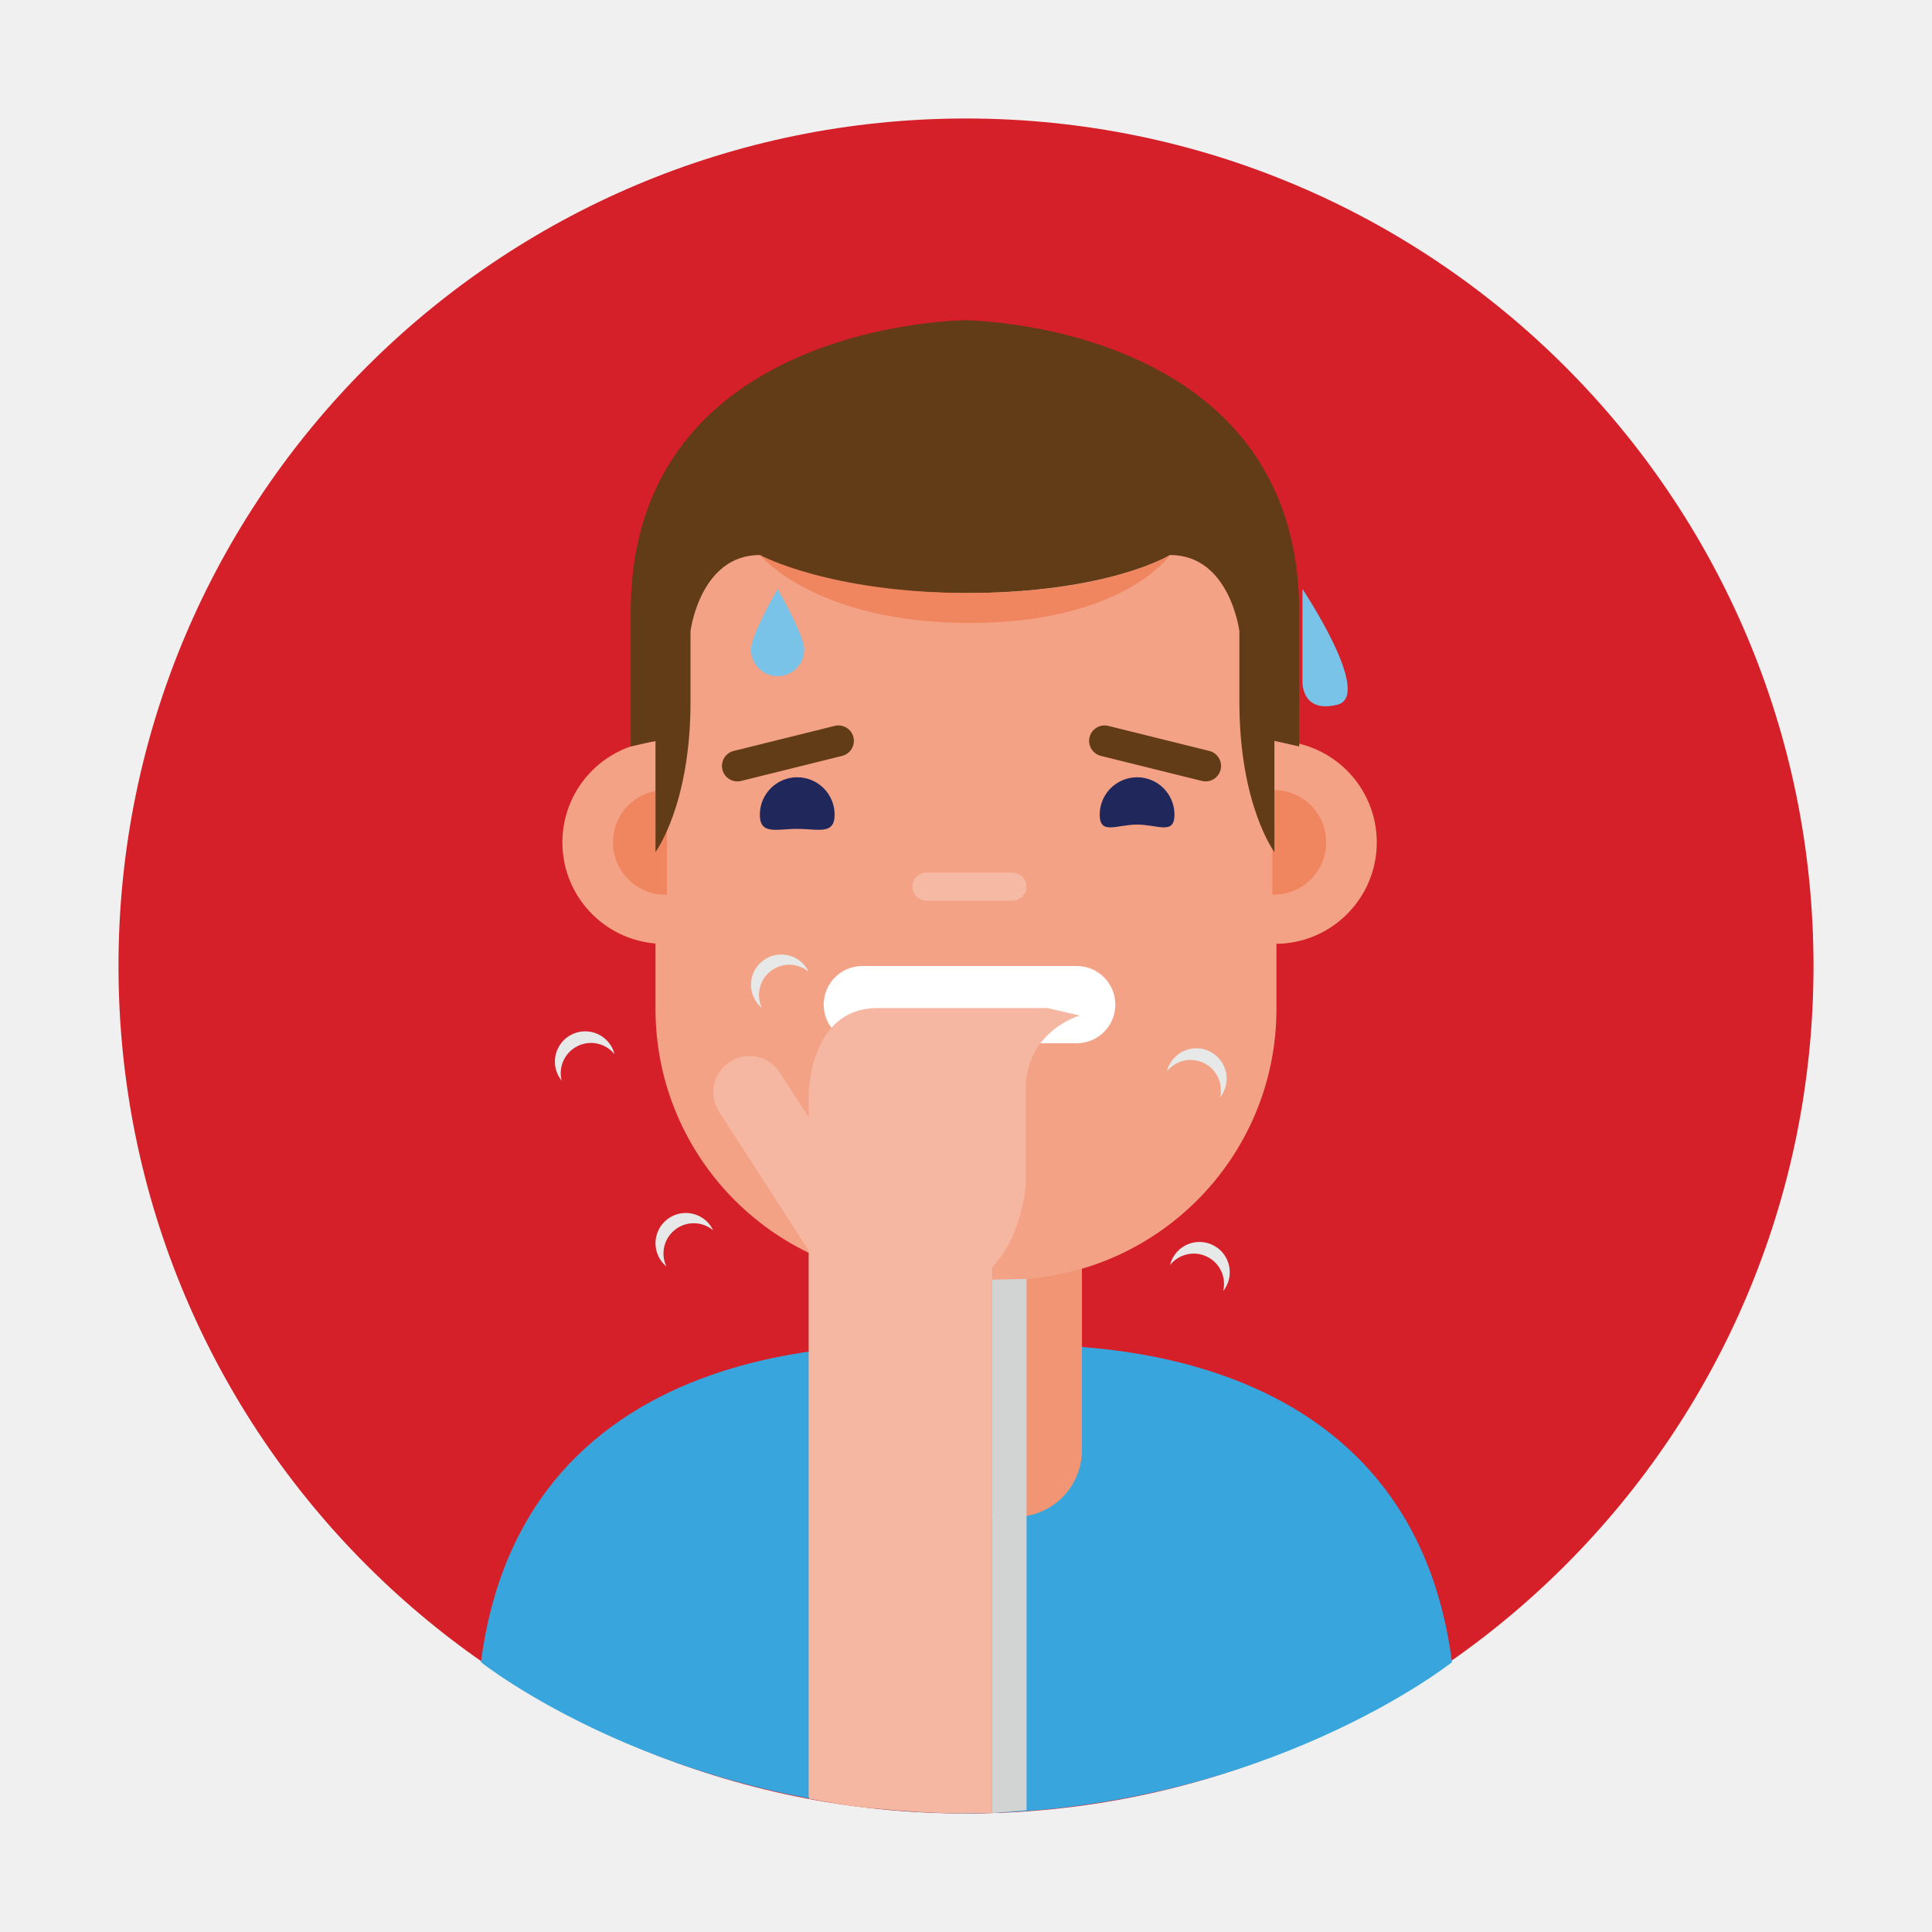
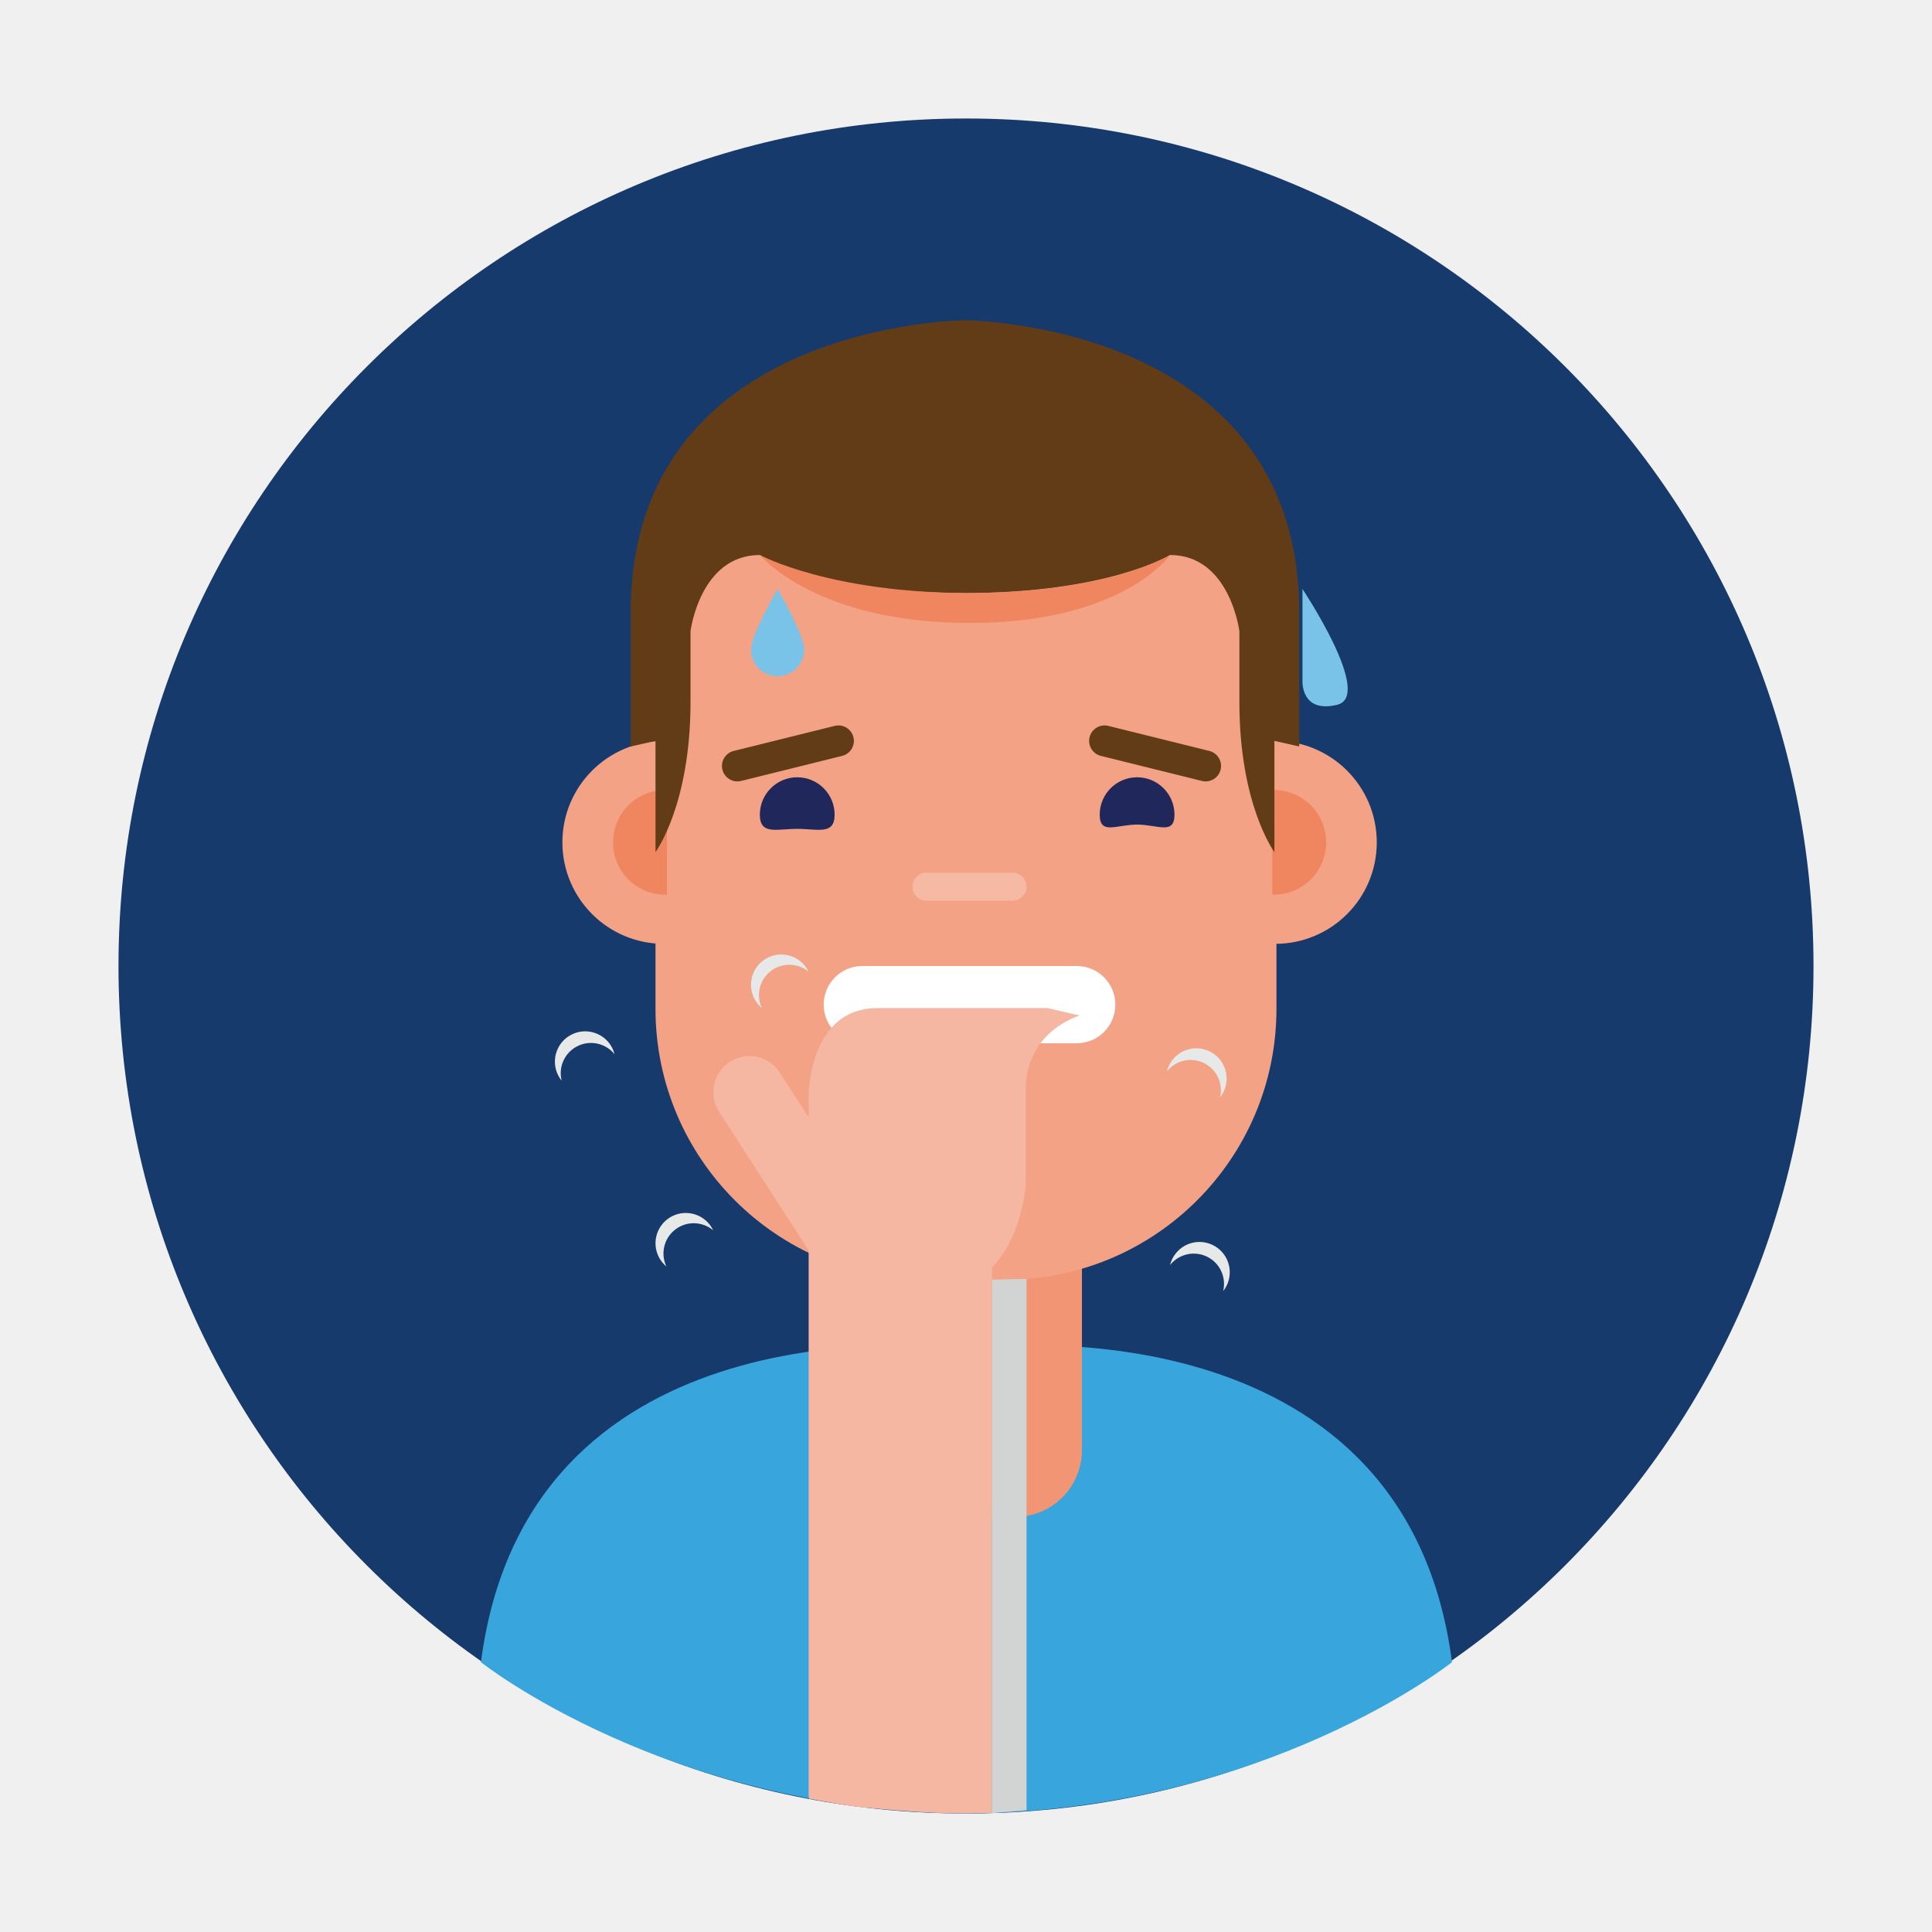
<svg xmlns="http://www.w3.org/2000/svg" version="1.1" baseProfile="tiny" id="Layer_1" x="0px" y="0px" width="300px" height="300px" viewBox="0 0 300 300" xml:space="preserve">
  <g>
-     <circle fill="#D52029" cx="150" cy="150" r="131.6" />
+     <circle fill="#163A6C" cx="150" cy="150" r="131.6" />
    <path fill="#38A5DC" d="M151.048,281.586c45.639-0.6,74.417-23.483,74.417-23.483c-7.035-54.296-67.039-49.664-75.392-48.751   c-8.353-0.913-68.357-5.545-75.392,48.751c0,0,28.779,22.884,74.417,23.483c0,0,0.647,0.017,0.975,0.014   C150.401,281.603,151.048,281.586,151.048,281.586z" />
    <path fill="#F19574" d="M168.004,225.176c0,5.727-4.641,10.367-10.367,10.367h-13.178c-5.726,0-10.367-4.641-10.367-10.367v-52.949   c0-5.725,4.641-10.365,10.367-10.365h13.178c5.726,0,10.367,4.641,10.367,10.365V225.176z" />
    <path fill="#F3A285" d="M198.207,156.645c0,23.23-18.829,42.058-42.059,42.058h-12.304c-23.227,0-42.059-18.827-42.059-42.058   V100.77c0-23.229,18.832-42.058,42.059-42.058h12.304c23.229,0,42.059,18.829,42.059,42.058V156.645z" />
    <g>
      <path fill="#F3A285" d="M103.564,115.058c-0.16-0.006-0.319-0.014-0.48-0.014c-8.702,0-15.756,7.057-15.756,15.758    s7.054,15.756,15.756,15.756c0.161,0,0.32-0.007,0.48-0.011V115.058z" />
      <path fill="#F08660" d="M103.564,122.676c-0.083-0.002-0.165-0.007-0.248-0.007c-4.491,0-8.131,3.641-8.131,8.133    c0,4.491,3.641,8.131,8.131,8.131c0.083,0,0.165-0.004,0.248-0.006V122.676z" />
    </g>
    <g>
      <path fill="#F3A285" d="M197.55,115.058c0.159-0.006,0.318-0.014,0.479-0.014c8.702,0,15.756,7.057,15.756,15.758    s-7.055,15.756-15.756,15.756c-0.161,0-0.32-0.007-0.479-0.011V115.058z" />
      <path fill="#F08660" d="M197.55,122.676c0.083-0.002,0.164-0.007,0.247-0.007c4.491,0,8.132,3.641,8.132,8.133    c0,4.491-3.641,8.131-8.132,8.131c-0.083,0-0.165-0.004-0.247-0.006V122.676z" />
    </g>
    <path fill="#F6B9A3" d="M159.403,137.681c0,1.205-0.977,2.182-2.182,2.182h-13.351c-1.205,0-2.182-0.977-2.182-2.182l0,0   c0-1.205,0.977-2.181,2.182-2.181h13.351C158.426,135.5,159.403,136.476,159.403,137.681L159.403,137.681z" />
    <path fill="#FFFFFF" d="M173.189,155.999c0,3.313-2.686,5.999-5.999,5.999h-33.289c-3.313,0-5.999-2.686-5.999-5.999l0,0   c0-3.313,2.686-5.999,5.999-5.999h33.289C170.504,150,173.189,152.686,173.189,155.999L173.189,155.999z" />
    <path fill="#20275B" d="M129.599,126.5c0,3.206-2.599,2.206-5.805,2.206s-5.805,1-5.805-2.206s2.599-5.805,5.805-5.805   S129.599,123.294,129.599,126.5z" />
    <path fill="#20275B" d="M182.373,126.5c0,3.206-2.599,1.541-5.805,1.541s-5.805,1.665-5.805-1.541s2.599-5.805,5.805-5.805   S182.373,123.294,182.373,126.5z" />
    <path fill="#623B17" d="M132.518,114.467c0.319,1.286-0.465,2.587-1.751,2.906l-15.686,3.891c-1.286,0.319-2.587-0.465-2.906-1.751   l0,0c-0.319-1.286,0.465-2.587,1.751-2.906l15.686-3.891C130.897,112.397,132.198,113.181,132.518,114.467L132.518,114.467z" />
    <path fill="#623B17" d="M169.191,114.467c-0.319,1.286,0.465,2.587,1.751,2.906l15.686,3.891c1.286,0.319,2.587-0.465,2.906-1.751   l0,0c0.319-1.286-0.465-2.587-1.751-2.906l-15.686-3.891C170.811,112.397,169.51,113.181,169.191,114.467L169.191,114.467z" />
    <path fill="#623B17" d="M101.786,115.044v17.261c0,0,5.437-7.283,5.437-23.326V98.002c0,0,1.478-11.821,10.766-11.821   c0,0,9.552,5.911,32.007,5.911V49.725c0,0-52.062,0.148-52.062,45.322v20.863L101.786,115.044z" />
    <path fill="#623B17" d="M197.888,115.044v17.261c0,0-5.437-7.283-5.437-23.326V98.002c0,0-1.478-11.821-10.766-11.821   c0,0-9.552,5.911-32.007,5.911V49.725c0,0,52.062,0.148,52.062,45.322v20.863L197.888,115.044z" />
    <path fill="#F08660" d="M117.989,86.181c0,0,10.863,5.905,32.557,5.905s31.139-5.905,31.139-5.905s-7.237,10.555-31.139,10.555   S117.989,86.181,117.989,86.181z" />
    <path fill="#F5B7A1" d="M167.653,157.695c0,0-8.373,2.354-8.373,11.512v14.651c0,0-1.012,16.483-13.85,16.483   c-12.837,0-19.865-2.879-19.865-18.838V170.05c0,0,0-13.519,10.691-13.519h26.425L167.653,157.695z" />
    <path fill="#F5B7A1" d="M125.634,279.296c2.343,0.424,5.33,1.008,8.368,1.365l5.5,0.465c9.752,0.759,12.224,0.308,14.534,0.413   V177.651c0-5.932-4.809-10.742-10.742-10.742h-6.986c-5.933,0-10.742,4.81-10.742,11.629v100.758   C125.589,278.411,125.608,279.291,125.634,279.296z" />
    <path fill="#F5B7A1" d="M126.849,196.16c1.68,2.604,5.152,3.351,7.756,1.67l0,0c2.604-1.681,3.35-5.153,1.67-7.757l-15.191-23.528   c-1.681-2.604-5.153-3.352-7.756-1.671l0,0c-2.604,1.681-3.352,5.154-1.671,7.757L126.849,196.16z" />
    <polygon fill="#D2D3D3" points="154.037,198.702 159.403,198.577 159.403,281.094 154.037,281.539  " />
    <path fill="#E7E8E8" d="M89.664,162.447c2.013-1.008,4.403-0.435,5.762,1.248c-0.082-0.323-0.197-0.642-0.352-0.952   c-1.164-2.323-3.991-3.263-6.313-2.099c-2.323,1.164-3.263,3.99-2.099,6.313c0.155,0.31,0.342,0.593,0.551,0.852   C86.679,165.712,87.651,163.456,89.664,162.447z" />
    <path fill="#E7E8E8" d="M186.95,165.07c2.021,0.992,3.01,3.242,2.493,5.343c0.208-0.261,0.392-0.545,0.545-0.856   c1.145-2.333,0.183-5.152-2.149-6.297c-2.333-1.146-5.151-0.184-6.297,2.149c-0.153,0.311-0.266,0.631-0.345,0.954   C182.543,164.67,184.928,164.078,186.95,165.07z" />
    <path fill="#E7E8E8" d="M187.438,195.142c2.021,0.992,3.01,3.242,2.493,5.343c0.208-0.261,0.392-0.545,0.545-0.856   c1.145-2.333,0.183-5.152-2.149-6.297c-2.333-1.146-5.151-0.184-6.297,2.149c-0.153,0.311-0.266,0.631-0.345,0.954   C183.032,194.741,185.417,194.149,187.438,195.142z" />
    <path fill="#E7E8E8" d="M104.843,190.93c1.779-1.38,4.235-1.281,5.895,0.106c-0.143-0.301-0.318-0.592-0.53-0.866   c-1.593-2.053-4.548-2.427-6.601-0.834c-2.053,1.592-2.427,4.547-0.833,6.601c0.212,0.274,0.45,0.516,0.706,0.729   C102.549,194.712,103.064,192.31,104.843,190.93z" />
    <path fill="#E7E8E8" d="M119.671,150.794c1.779-1.38,4.235-1.281,5.895,0.106c-0.143-0.301-0.318-0.592-0.53-0.866   c-1.593-2.053-4.548-2.427-6.601-0.834c-2.053,1.592-2.427,4.547-0.833,6.601c0.212,0.274,0.45,0.516,0.706,0.729   C117.377,154.577,117.893,152.175,119.671,150.794z" />
    <path fill="#7AC3E8" d="M202.246,91.458v14.315c0,0-0.241,5.051,5.414,3.656S202.246,91.458,202.246,91.458z" />
    <path fill="#7AC3E8" d="M124.879,100.868c0,2.282-1.851,4.132-4.133,4.132s-4.132-1.85-4.132-4.132c0-2.283,4.132-9.41,4.132-9.41   S124.879,98.585,124.879,100.868z" />
  </g>
</svg>
